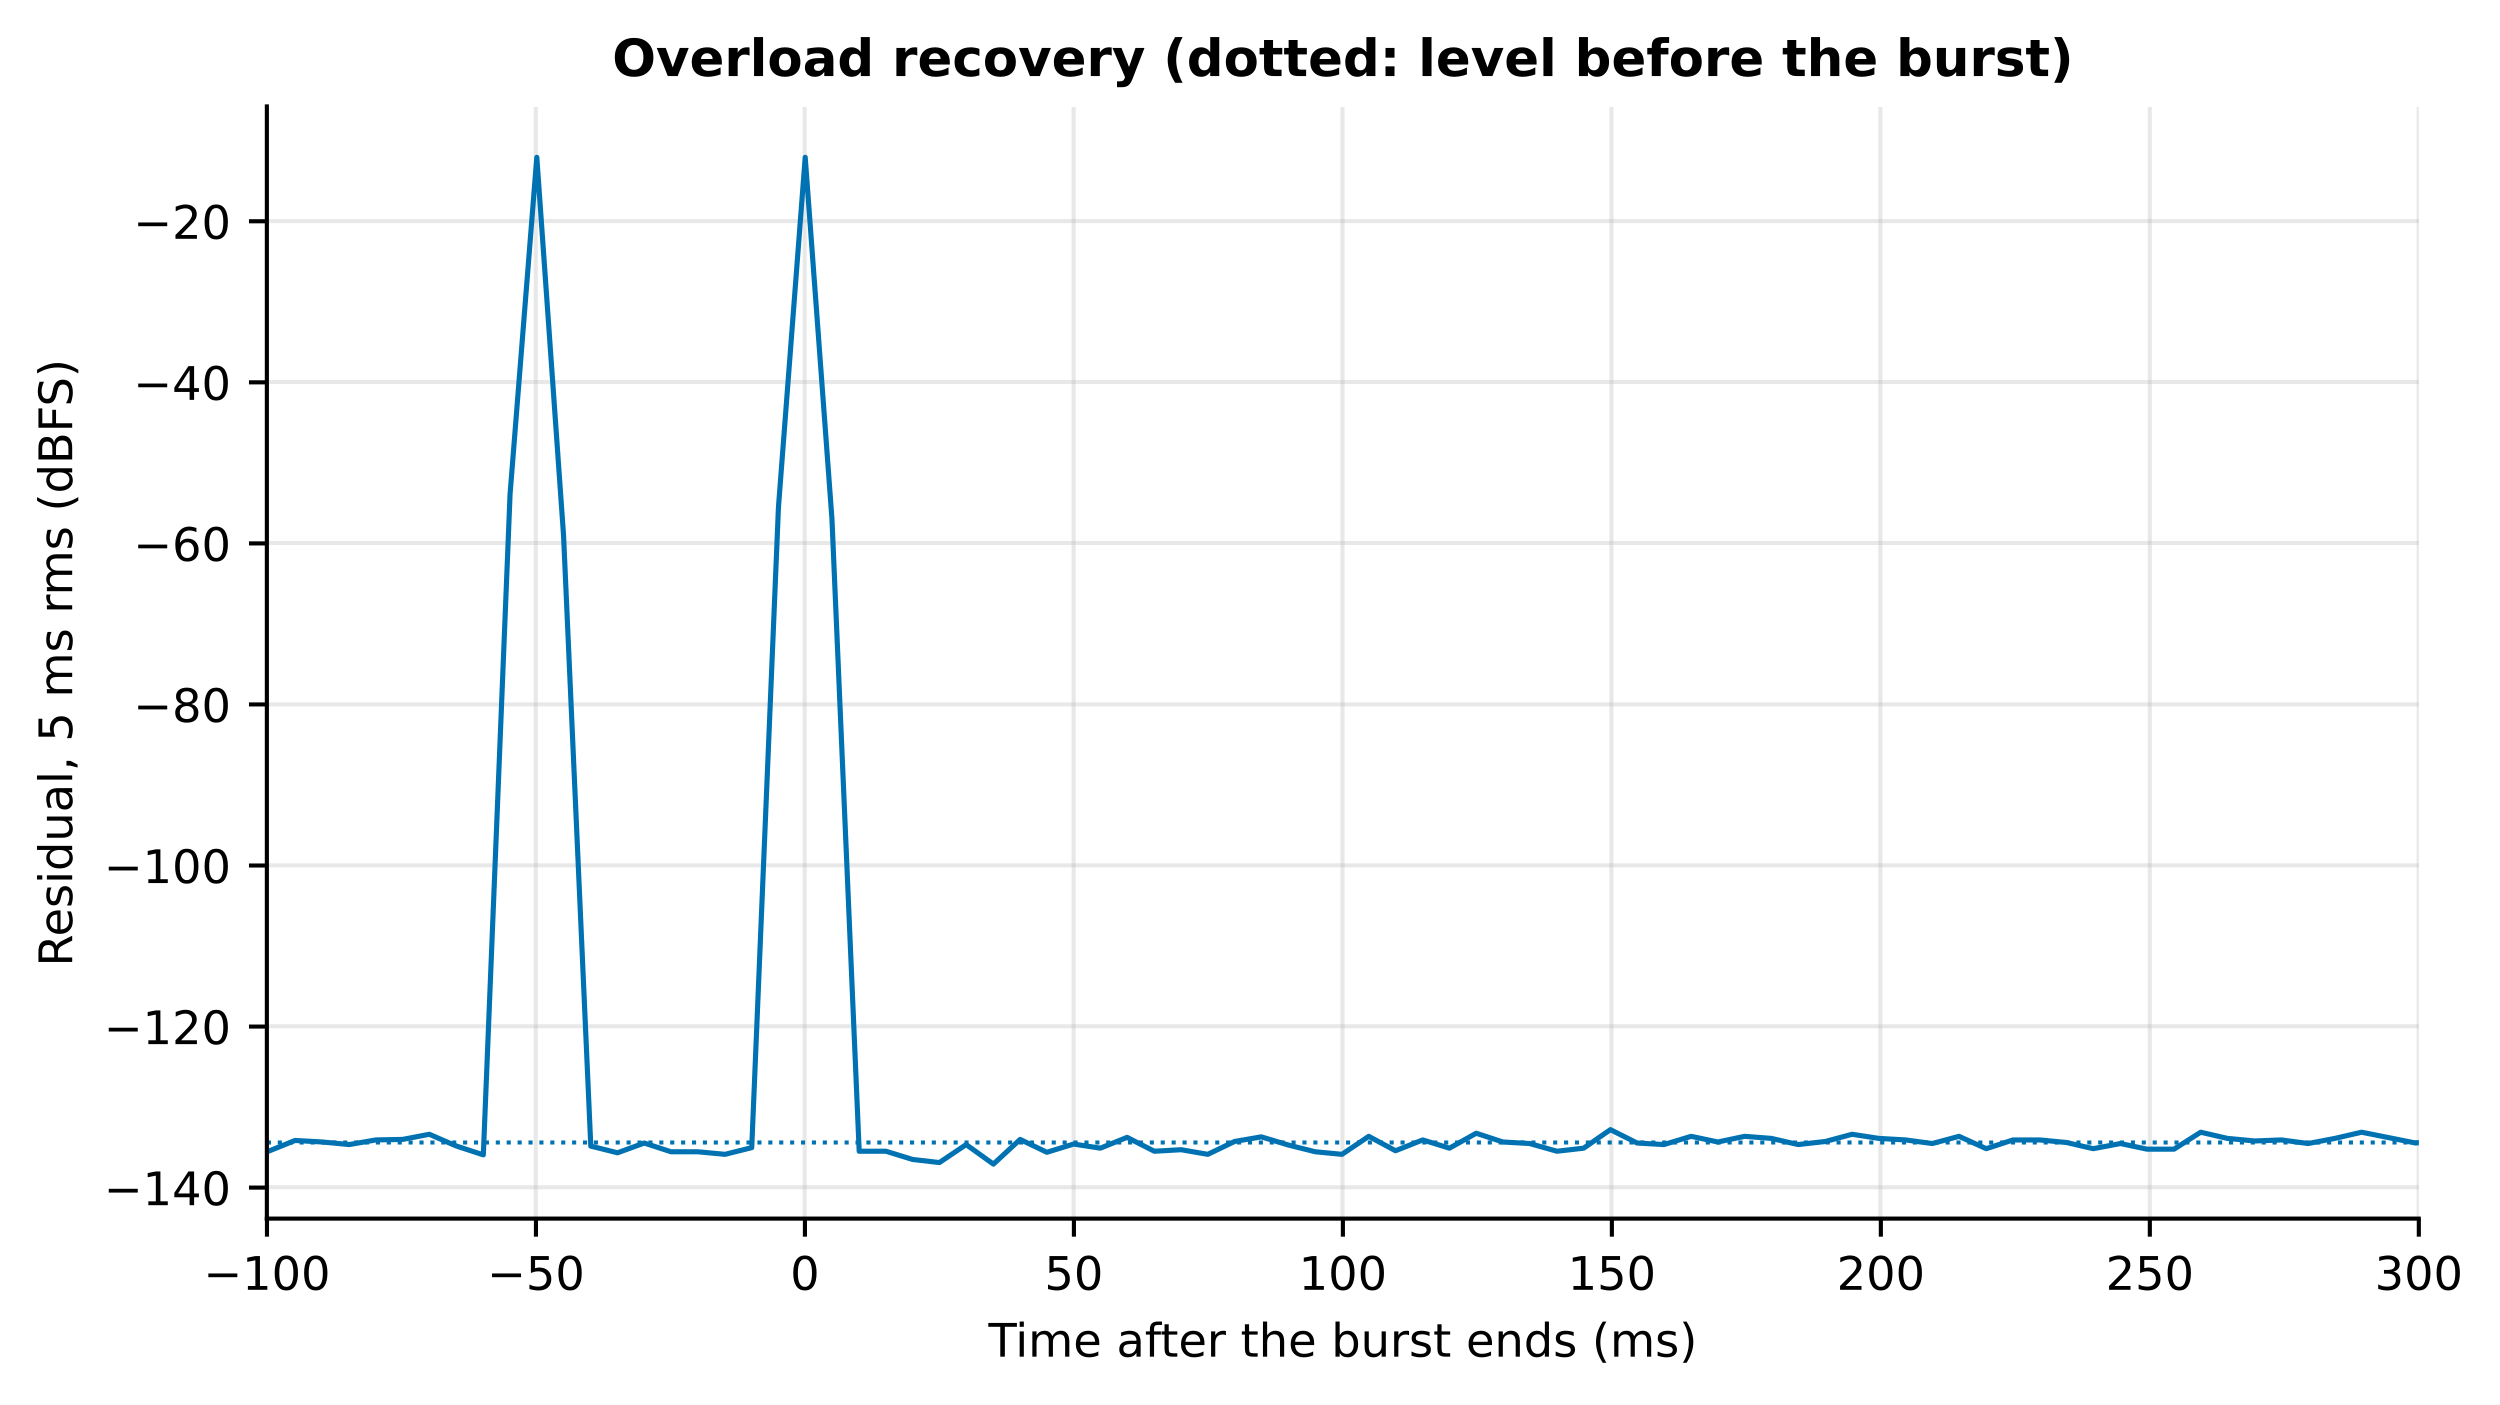
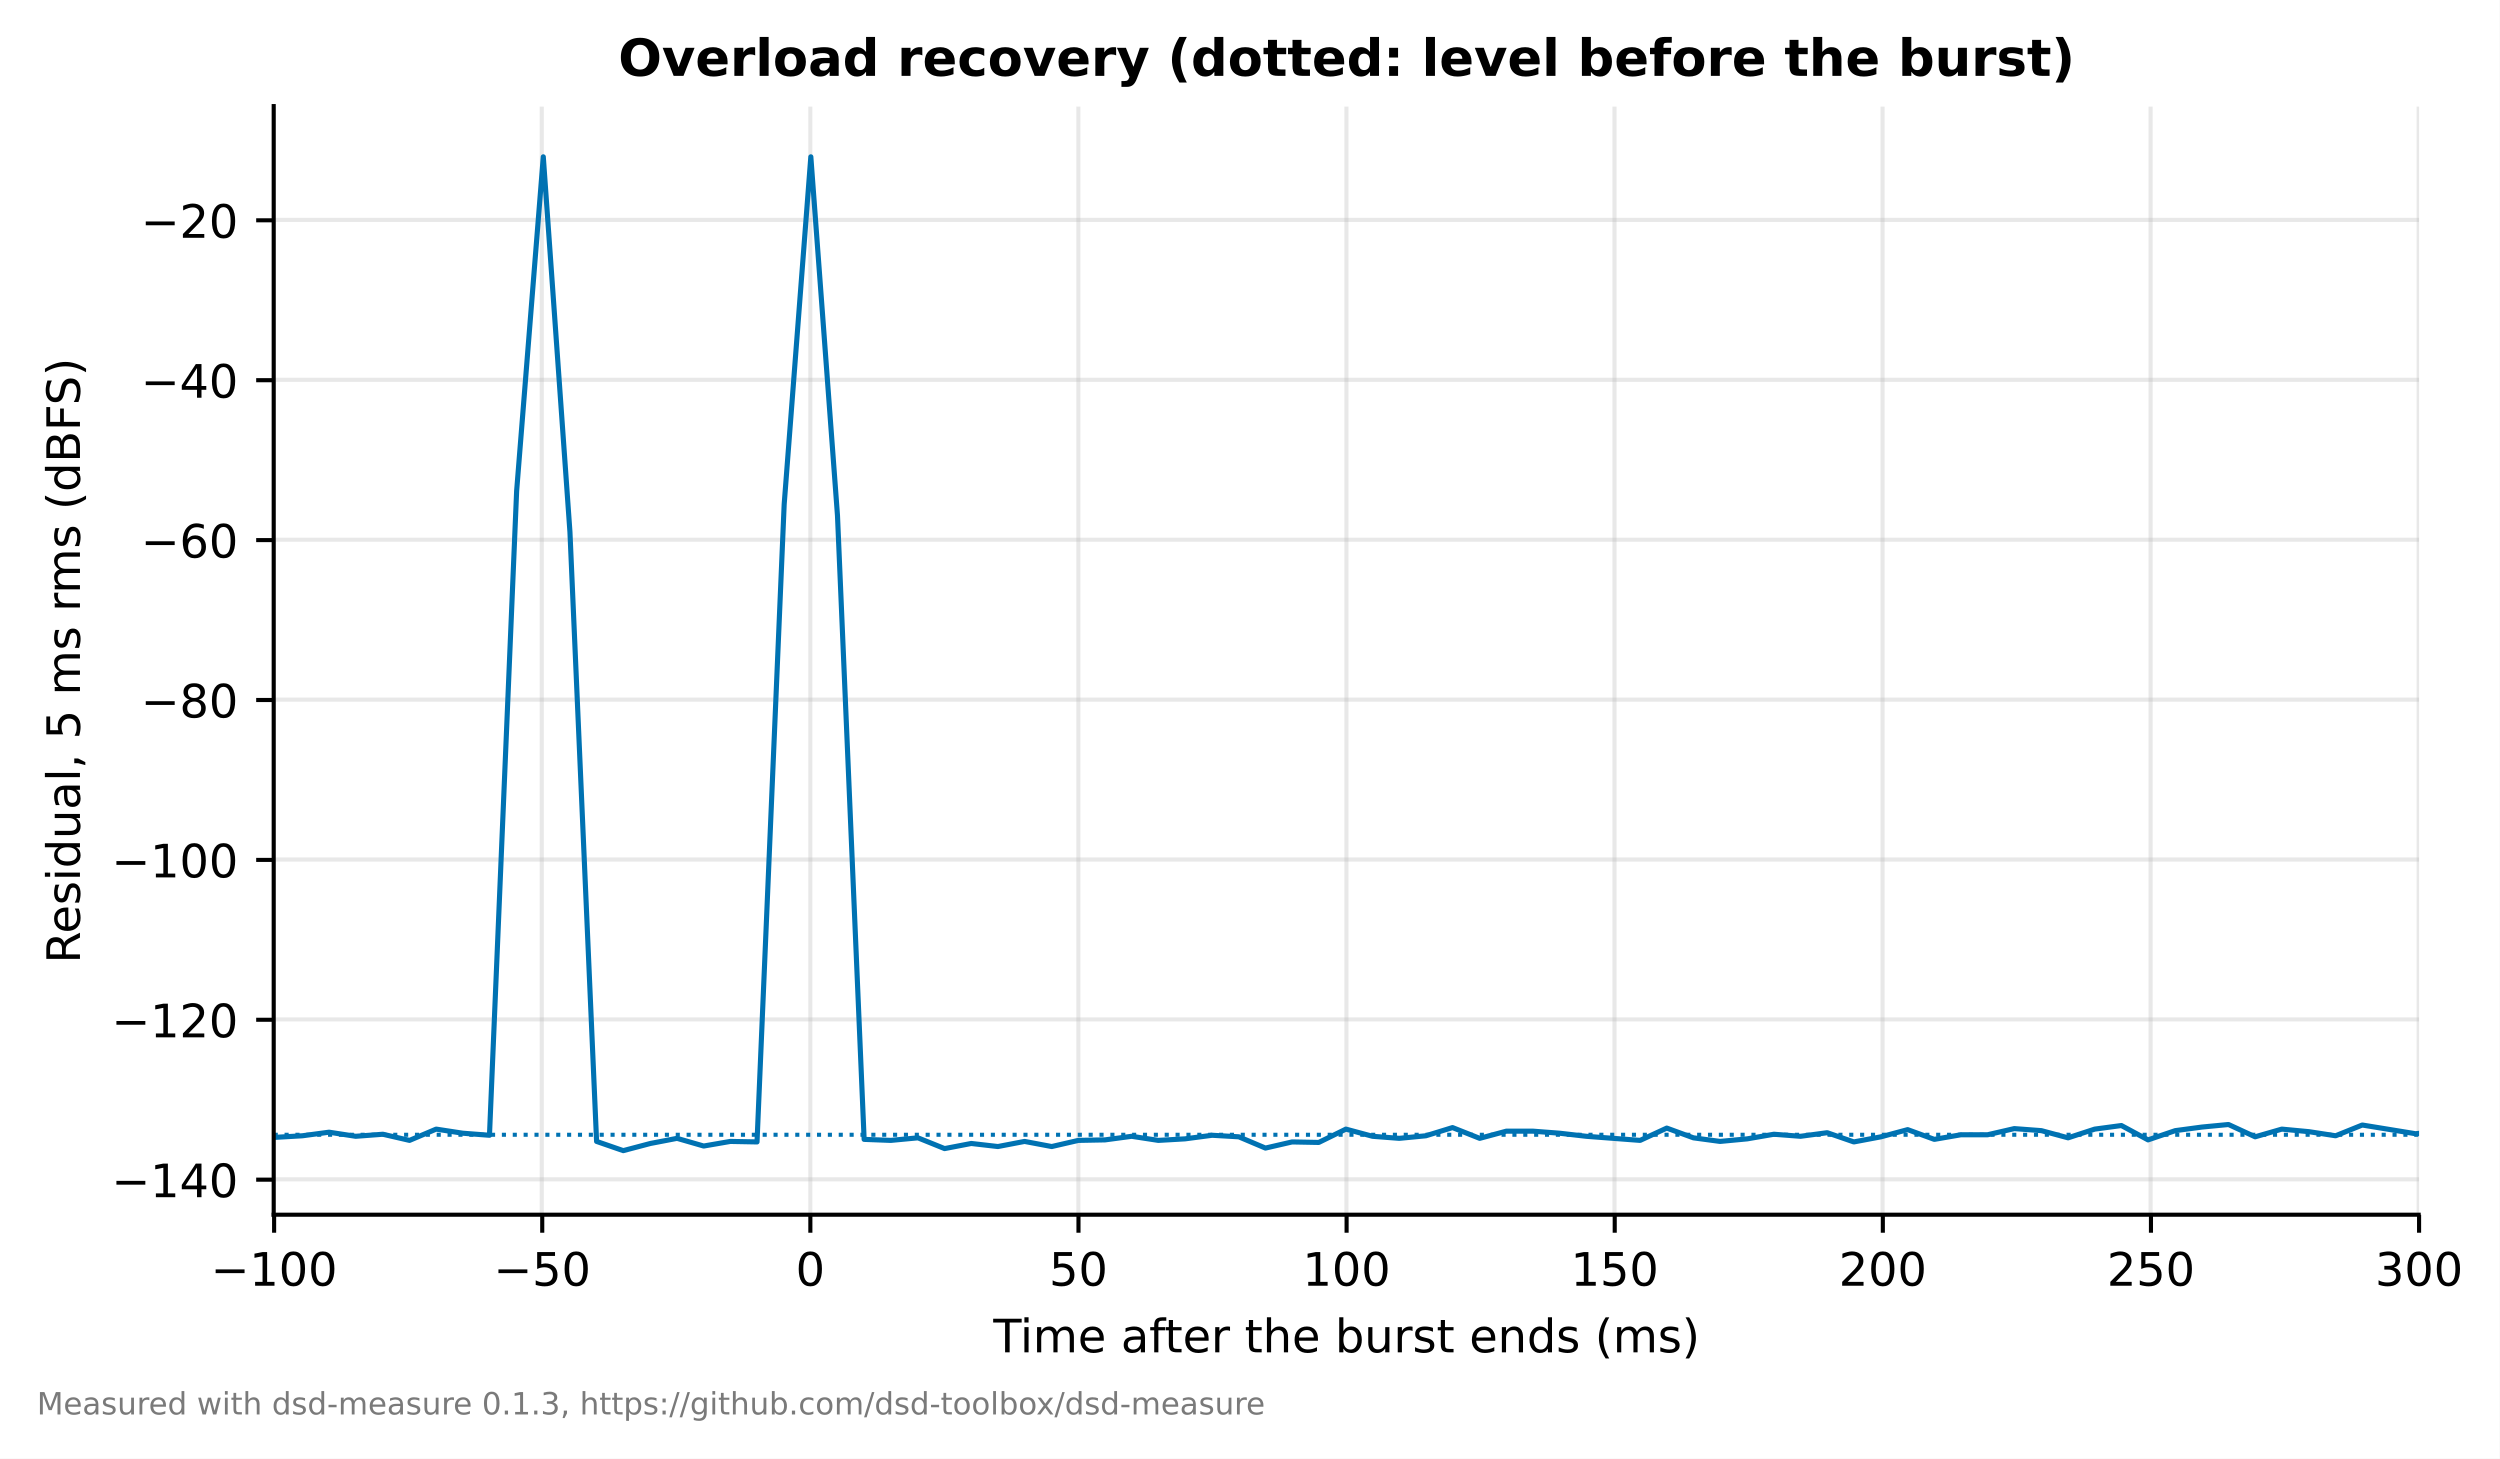
- <svg xmlns="http://www.w3.org/2000/svg" xmlns:xlink="http://www.w3.org/1999/xlink" width="486.211pt" height="273.215pt" viewBox="0 0 486.211 273.215" version="1.1">
+ <svg xmlns="http://www.w3.org/2000/svg" xmlns:xlink="http://www.w3.org/1999/xlink" width="487.771pt" height="284.617pt" viewBox="0 0 487.771 284.617" version="1.1">
  <defs>
    <style type="text/css">*{stroke-linejoin: round; stroke-linecap: butt}</style>
  </defs>
  <g id="figure_1">
    <g id="patch_1">
-       <path d="M 0 273.2  L 486.2 273.2  L 486.2 0  L 0 0  z " style="fill: #ffffff" />
+       <path d="M 0 284.6  L 487.7 284.6  L 487.7 0  L 0 0  z " style="fill: #ffffff" />
    </g>
    <g id="axes_1">
      <g id="patch_2">
-         <path d="M 51.9 237.0  L 470.4 237.0  L 470.4 20.7  L 51.9 20.7  z " style="fill: #ffffff" />
+         <path d="M 53.4 237.0  L 471.9 237.0  L 471.9 20.7  L 53.4 20.7  z " style="fill: #ffffff" />
      </g>
      <g id="matplotlib.axis_1">
        <g id="xtick_1">
          <g id="line2d_1">
-             <path d="M 51.9 237.0  L 51.9 20.7  " clip-path="url(#pec038ea5ae)" style="fill: none; stroke: #b0b0b0; stroke-opacity: 0.3; stroke-width: 0.8; stroke-linecap: square" />
+             <path d="M 53.4 237.0  L 53.4 20.7  " clip-path="url(#p51fc0bb295)" style="fill: none; stroke: #b0b0b0; stroke-opacity: 0.3; stroke-width: 0.8; stroke-linecap: square" />
          </g>
          <g id="line2d_2">
            <defs>
              <path id="m8cd0ebf494" d="M 0 0  L 0 3.5  " style="stroke: #000000; stroke-width: 0.8" />
            </defs>
            <g>
-               <use xlink:href="#m8cd0ebf494" x="51.921" y="237.014" style="stroke: #000000; stroke-width: 0.8" />
+               <use xlink:href="#m8cd0ebf494" x="53.482" y="237.014" style="stroke: #000000; stroke-width: 0.8" />
            </g>
          </g>
          <g id="text_1">
-             <text style="font-size: 9px; font-family: 'DejaVu Sans', 'Bitstream Vera Sans', 'Computer Modern Sans Serif', 'Lucida Grande', 'Verdana', 'Geneva', 'Lucid', 'Arial', 'Helvetica', 'Avant Garde', sans-serif; text-anchor: middle" x="51.921" y="250.852" transform="rotate(-0 51.92117 250.8523)">−100</text>
+             <text style="font-size: 9px; font-family: 'DejaVu Sans', 'Bitstream Vera Sans', 'Computer Modern Sans Serif', 'Lucida Grande', 'Verdana', 'Geneva', 'Lucid', 'Arial', 'Helvetica', 'Avant Garde', sans-serif; text-anchor: middle" x="53.482" y="250.852" transform="rotate(-0 53.48211 250.8523)">−100</text>
          </g>
        </g>
        <g id="xtick_2">
          <g id="line2d_3">
-             <path d="M 104.2 237.0  L 104.2 20.7  " clip-path="url(#pec038ea5ae)" style="fill: none; stroke: #b0b0b0; stroke-opacity: 0.3; stroke-width: 0.8; stroke-linecap: square" />
+             <path d="M 105.7 237.0  L 105.7 20.7  " clip-path="url(#p51fc0bb295)" style="fill: none; stroke: #b0b0b0; stroke-opacity: 0.3; stroke-width: 0.8; stroke-linecap: square" />
          </g>
          <g id="line2d_4">
            <g>
-               <use xlink:href="#m8cd0ebf494" x="104.234" y="237.014" style="stroke: #000000; stroke-width: 0.8" />
+               <use xlink:href="#m8cd0ebf494" x="105.795" y="237.014" style="stroke: #000000; stroke-width: 0.8" />
            </g>
          </g>
          <g id="text_2">
-             <text style="font-size: 9px; font-family: 'DejaVu Sans', 'Bitstream Vera Sans', 'Computer Modern Sans Serif', 'Lucida Grande', 'Verdana', 'Geneva', 'Lucid', 'Arial', 'Helvetica', 'Avant Garde', sans-serif; text-anchor: middle" x="104.234" y="250.852" transform="rotate(-0 104.2337 250.8523)">−50</text>
+             <text style="font-size: 9px; font-family: 'DejaVu Sans', 'Bitstream Vera Sans', 'Computer Modern Sans Serif', 'Lucida Grande', 'Verdana', 'Geneva', 'Lucid', 'Arial', 'Helvetica', 'Avant Garde', sans-serif; text-anchor: middle" x="105.795" y="250.852" transform="rotate(-0 105.7946 250.8523)">−50</text>
          </g>
        </g>
        <g id="xtick_3">
          <g id="line2d_5">
-             <path d="M 156.5 237.0  L 156.5 20.7  " clip-path="url(#pec038ea5ae)" style="fill: none; stroke: #b0b0b0; stroke-opacity: 0.3; stroke-width: 0.8; stroke-linecap: square" />
+             <path d="M 158.1 237.0  L 158.1 20.7  " clip-path="url(#p51fc0bb295)" style="fill: none; stroke: #b0b0b0; stroke-opacity: 0.3; stroke-width: 0.8; stroke-linecap: square" />
          </g>
          <g id="line2d_6">
            <g>
-               <use xlink:href="#m8cd0ebf494" x="156.546" y="237.014" style="stroke: #000000; stroke-width: 0.8" />
+               <use xlink:href="#m8cd0ebf494" x="158.107" y="237.014" style="stroke: #000000; stroke-width: 0.8" />
            </g>
          </g>
          <g id="text_3">
-             <text style="font-size: 9px; font-family: 'DejaVu Sans', 'Bitstream Vera Sans', 'Computer Modern Sans Serif', 'Lucida Grande', 'Verdana', 'Geneva', 'Lucid', 'Arial', 'Helvetica', 'Avant Garde', sans-serif; text-anchor: middle" x="156.546" y="250.852" transform="rotate(-0 156.5462 250.8523)">0</text>
+             <text style="font-size: 9px; font-family: 'DejaVu Sans', 'Bitstream Vera Sans', 'Computer Modern Sans Serif', 'Lucida Grande', 'Verdana', 'Geneva', 'Lucid', 'Arial', 'Helvetica', 'Avant Garde', sans-serif; text-anchor: middle" x="158.107" y="250.852" transform="rotate(-0 158.1071 250.8523)">0</text>
          </g>
        </g>
        <g id="xtick_4">
          <g id="line2d_7">
-             <path d="M 208.8 237.0  L 208.8 20.7  " clip-path="url(#pec038ea5ae)" style="fill: none; stroke: #b0b0b0; stroke-opacity: 0.3; stroke-width: 0.8; stroke-linecap: square" />
+             <path d="M 210.4 237.0  L 210.4 20.7  " clip-path="url(#p51fc0bb295)" style="fill: none; stroke: #b0b0b0; stroke-opacity: 0.3; stroke-width: 0.8; stroke-linecap: square" />
          </g>
          <g id="line2d_8">
            <g>
-               <use xlink:href="#m8cd0ebf494" x="208.859" y="237.014" style="stroke: #000000; stroke-width: 0.8" />
+               <use xlink:href="#m8cd0ebf494" x="210.42" y="237.014" style="stroke: #000000; stroke-width: 0.8" />
            </g>
          </g>
          <g id="text_4">
-             <text style="font-size: 9px; font-family: 'DejaVu Sans', 'Bitstream Vera Sans', 'Computer Modern Sans Serif', 'Lucida Grande', 'Verdana', 'Geneva', 'Lucid', 'Arial', 'Helvetica', 'Avant Garde', sans-serif; text-anchor: middle" x="208.859" y="250.852" transform="rotate(-0 208.8587 250.8523)">50</text>
+             <text style="font-size: 9px; font-family: 'DejaVu Sans', 'Bitstream Vera Sans', 'Computer Modern Sans Serif', 'Lucida Grande', 'Verdana', 'Geneva', 'Lucid', 'Arial', 'Helvetica', 'Avant Garde', sans-serif; text-anchor: middle" x="210.42" y="250.852" transform="rotate(-0 210.4196 250.8523)">50</text>
          </g>
        </g>
        <g id="xtick_5">
          <g id="line2d_9">
-             <path d="M 261.1 237.0  L 261.1 20.7  " clip-path="url(#pec038ea5ae)" style="fill: none; stroke: #b0b0b0; stroke-opacity: 0.3; stroke-width: 0.8; stroke-linecap: square" />
+             <path d="M 262.7 237.0  L 262.7 20.7  " clip-path="url(#p51fc0bb295)" style="fill: none; stroke: #b0b0b0; stroke-opacity: 0.3; stroke-width: 0.8; stroke-linecap: square" />
          </g>
          <g id="line2d_10">
            <g>
-               <use xlink:href="#m8cd0ebf494" x="261.171" y="237.014" style="stroke: #000000; stroke-width: 0.8" />
+               <use xlink:href="#m8cd0ebf494" x="262.732" y="237.014" style="stroke: #000000; stroke-width: 0.8" />
            </g>
          </g>
          <g id="text_5">
-             <text style="font-size: 9px; font-family: 'DejaVu Sans', 'Bitstream Vera Sans', 'Computer Modern Sans Serif', 'Lucida Grande', 'Verdana', 'Geneva', 'Lucid', 'Arial', 'Helvetica', 'Avant Garde', sans-serif; text-anchor: middle" x="261.171" y="250.852" transform="rotate(-0 261.1712 250.8523)">100</text>
+             <text style="font-size: 9px; font-family: 'DejaVu Sans', 'Bitstream Vera Sans', 'Computer Modern Sans Serif', 'Lucida Grande', 'Verdana', 'Geneva', 'Lucid', 'Arial', 'Helvetica', 'Avant Garde', sans-serif; text-anchor: middle" x="262.732" y="250.852" transform="rotate(-0 262.7321 250.8523)">100</text>
          </g>
        </g>
        <g id="xtick_6">
          <g id="line2d_11">
-             <path d="M 313.4 237.0  L 313.4 20.7  " clip-path="url(#pec038ea5ae)" style="fill: none; stroke: #b0b0b0; stroke-opacity: 0.3; stroke-width: 0.8; stroke-linecap: square" />
+             <path d="M 315.0 237.0  L 315.0 20.7  " clip-path="url(#p51fc0bb295)" style="fill: none; stroke: #b0b0b0; stroke-opacity: 0.3; stroke-width: 0.8; stroke-linecap: square" />
          </g>
          <g id="line2d_12">
            <g>
-               <use xlink:href="#m8cd0ebf494" x="313.484" y="237.014" style="stroke: #000000; stroke-width: 0.8" />
+               <use xlink:href="#m8cd0ebf494" x="315.045" y="237.014" style="stroke: #000000; stroke-width: 0.8" />
            </g>
          </g>
          <g id="text_6">
-             <text style="font-size: 9px; font-family: 'DejaVu Sans', 'Bitstream Vera Sans', 'Computer Modern Sans Serif', 'Lucida Grande', 'Verdana', 'Geneva', 'Lucid', 'Arial', 'Helvetica', 'Avant Garde', sans-serif; text-anchor: middle" x="313.484" y="250.852" transform="rotate(-0 313.4837 250.8523)">150</text>
+             <text style="font-size: 9px; font-family: 'DejaVu Sans', 'Bitstream Vera Sans', 'Computer Modern Sans Serif', 'Lucida Grande', 'Verdana', 'Geneva', 'Lucid', 'Arial', 'Helvetica', 'Avant Garde', sans-serif; text-anchor: middle" x="315.045" y="250.852" transform="rotate(-0 315.0446 250.8523)">150</text>
          </g>
        </g>
        <g id="xtick_7">
          <g id="line2d_13">
-             <path d="M 365.7 237.0  L 365.7 20.7  " clip-path="url(#pec038ea5ae)" style="fill: none; stroke: #b0b0b0; stroke-opacity: 0.3; stroke-width: 0.8; stroke-linecap: square" />
+             <path d="M 367.3 237.0  L 367.3 20.7  " clip-path="url(#p51fc0bb295)" style="fill: none; stroke: #b0b0b0; stroke-opacity: 0.3; stroke-width: 0.8; stroke-linecap: square" />
          </g>
          <g id="line2d_14">
            <g>
-               <use xlink:href="#m8cd0ebf494" x="365.796" y="237.014" style="stroke: #000000; stroke-width: 0.8" />
+               <use xlink:href="#m8cd0ebf494" x="367.357" y="237.014" style="stroke: #000000; stroke-width: 0.8" />
            </g>
          </g>
          <g id="text_7">
-             <text style="font-size: 9px; font-family: 'DejaVu Sans', 'Bitstream Vera Sans', 'Computer Modern Sans Serif', 'Lucida Grande', 'Verdana', 'Geneva', 'Lucid', 'Arial', 'Helvetica', 'Avant Garde', sans-serif; text-anchor: middle" x="365.796" y="250.852" transform="rotate(-0 365.7962 250.8523)">200</text>
+             <text style="font-size: 9px; font-family: 'DejaVu Sans', 'Bitstream Vera Sans', 'Computer Modern Sans Serif', 'Lucida Grande', 'Verdana', 'Geneva', 'Lucid', 'Arial', 'Helvetica', 'Avant Garde', sans-serif; text-anchor: middle" x="367.357" y="250.852" transform="rotate(-0 367.3571 250.8523)">200</text>
          </g>
        </g>
        <g id="xtick_8">
          <g id="line2d_15">
-             <path d="M 418.1 237.0  L 418.1 20.7  " clip-path="url(#pec038ea5ae)" style="fill: none; stroke: #b0b0b0; stroke-opacity: 0.3; stroke-width: 0.8; stroke-linecap: square" />
+             <path d="M 419.6 237.0  L 419.6 20.7  " clip-path="url(#p51fc0bb295)" style="fill: none; stroke: #b0b0b0; stroke-opacity: 0.3; stroke-width: 0.8; stroke-linecap: square" />
          </g>
          <g id="line2d_16">
            <g>
-               <use xlink:href="#m8cd0ebf494" x="418.109" y="237.014" style="stroke: #000000; stroke-width: 0.8" />
+               <use xlink:href="#m8cd0ebf494" x="419.67" y="237.014" style="stroke: #000000; stroke-width: 0.8" />
            </g>
          </g>
          <g id="text_8">
-             <text style="font-size: 9px; font-family: 'DejaVu Sans', 'Bitstream Vera Sans', 'Computer Modern Sans Serif', 'Lucida Grande', 'Verdana', 'Geneva', 'Lucid', 'Arial', 'Helvetica', 'Avant Garde', sans-serif; text-anchor: middle" x="418.109" y="250.852" transform="rotate(-0 418.1087 250.8523)">250</text>
+             <text style="font-size: 9px; font-family: 'DejaVu Sans', 'Bitstream Vera Sans', 'Computer Modern Sans Serif', 'Lucida Grande', 'Verdana', 'Geneva', 'Lucid', 'Arial', 'Helvetica', 'Avant Garde', sans-serif; text-anchor: middle" x="419.67" y="250.852" transform="rotate(-0 419.6696 250.8523)">250</text>
          </g>
        </g>
        <g id="xtick_9">
          <g id="line2d_17">
-             <path d="M 470.4 237.0  L 470.4 20.7  " clip-path="url(#pec038ea5ae)" style="fill: none; stroke: #b0b0b0; stroke-opacity: 0.3; stroke-width: 0.8; stroke-linecap: square" />
+             <path d="M 471.9 237.0  L 471.9 20.7  " clip-path="url(#p51fc0bb295)" style="fill: none; stroke: #b0b0b0; stroke-opacity: 0.3; stroke-width: 0.8; stroke-linecap: square" />
          </g>
          <g id="line2d_18">
            <g>
-               <use xlink:href="#m8cd0ebf494" x="470.421" y="237.014" style="stroke: #000000; stroke-width: 0.8" />
+               <use xlink:href="#m8cd0ebf494" x="471.982" y="237.014" style="stroke: #000000; stroke-width: 0.8" />
            </g>
          </g>
          <g id="text_9">
-             <text style="font-size: 9px; font-family: 'DejaVu Sans', 'Bitstream Vera Sans', 'Computer Modern Sans Serif', 'Lucida Grande', 'Verdana', 'Geneva', 'Lucid', 'Arial', 'Helvetica', 'Avant Garde', sans-serif; text-anchor: middle" x="470.421" y="250.852" transform="rotate(-0 470.4212 250.8523)">300</text>
+             <text style="font-size: 9px; font-family: 'DejaVu Sans', 'Bitstream Vera Sans', 'Computer Modern Sans Serif', 'Lucida Grande', 'Verdana', 'Geneva', 'Lucid', 'Arial', 'Helvetica', 'Avant Garde', sans-serif; text-anchor: middle" x="471.982" y="250.852" transform="rotate(-0 471.9821 250.8523)">300</text>
          </g>
        </g>
        <g id="text_10">
-           <text style="font-size: 9px; font-family: 'DejaVu Sans', 'Bitstream Vera Sans', 'Computer Modern Sans Serif', 'Lucida Grande', 'Verdana', 'Geneva', 'Lucid', 'Arial', 'Helvetica', 'Avant Garde', sans-serif; text-anchor: middle" x="261.171" y="263.853" transform="rotate(-0 261.1712 263.853)">Time after the burst ends (ms)</text>
+           <text style="font-size: 9px; font-family: 'DejaVu Sans', 'Bitstream Vera Sans', 'Computer Modern Sans Serif', 'Lucida Grande', 'Verdana', 'Geneva', 'Lucid', 'Arial', 'Helvetica', 'Avant Garde', sans-serif; text-anchor: middle" x="262.732" y="263.853" transform="rotate(-0 262.7321 263.853)">Time after the burst ends (ms)</text>
        </g>
      </g>
      <g id="matplotlib.axis_2">
        <g id="ytick_1">
          <g id="line2d_19">
-             <path d="M 51.9 230.9  L 470.4 230.9  " clip-path="url(#pec038ea5ae)" style="fill: none; stroke: #b0b0b0; stroke-opacity: 0.3; stroke-width: 0.8; stroke-linecap: square" />
+             <path d="M 53.4 230.1  L 471.9 230.1  " clip-path="url(#p51fc0bb295)" style="fill: none; stroke: #b0b0b0; stroke-opacity: 0.3; stroke-width: 0.8; stroke-linecap: square" />
          </g>
          <g id="line2d_20">
            <defs>
              <path id="mc18d02b6f9" d="M 0 0  L -3.5 0  " style="stroke: #000000; stroke-width: 0.8" />
            </defs>
            <g>
-               <use xlink:href="#mc18d02b6f9" x="51.921" y="230.973" style="stroke: #000000; stroke-width: 0.8" />
+               <use xlink:href="#mc18d02b6f9" x="53.482" y="230.165" style="stroke: #000000; stroke-width: 0.8" />
            </g>
          </g>
          <g id="text_11">
-             <text style="font-size: 9px; font-family: 'DejaVu Sans', 'Bitstream Vera Sans', 'Computer Modern Sans Serif', 'Lucida Grande', 'Verdana', 'Geneva', 'Lucid', 'Arial', 'Helvetica', 'Avant Garde', sans-serif; text-anchor: end" x="44.921" y="234.392" transform="rotate(-0 44.92117 234.3922)">−140</text>
+             <text style="font-size: 9px; font-family: 'DejaVu Sans', 'Bitstream Vera Sans', 'Computer Modern Sans Serif', 'Lucida Grande', 'Verdana', 'Geneva', 'Lucid', 'Arial', 'Helvetica', 'Avant Garde', sans-serif; text-anchor: end" x="46.482" y="233.584" transform="rotate(-0 46.48211 233.5842)">−140</text>
          </g>
        </g>
        <g id="ytick_2">
          <g id="line2d_21">
-             <path d="M 51.9 199.6  L 470.4 199.6  " clip-path="url(#pec038ea5ae)" style="fill: none; stroke: #b0b0b0; stroke-opacity: 0.3; stroke-width: 0.8; stroke-linecap: square" />
+             <path d="M 53.4 198.9  L 471.9 198.9  " clip-path="url(#p51fc0bb295)" style="fill: none; stroke: #b0b0b0; stroke-opacity: 0.3; stroke-width: 0.8; stroke-linecap: square" />
          </g>
          <g id="line2d_22">
            <g>
-               <use xlink:href="#mc18d02b6f9" x="51.921" y="199.65" style="stroke: #000000; stroke-width: 0.8" />
+               <use xlink:href="#mc18d02b6f9" x="53.482" y="198.968" style="stroke: #000000; stroke-width: 0.8" />
            </g>
          </g>
          <g id="text_12">
-             <text style="font-size: 9px; font-family: 'DejaVu Sans', 'Bitstream Vera Sans', 'Computer Modern Sans Serif', 'Lucida Grande', 'Verdana', 'Geneva', 'Lucid', 'Arial', 'Helvetica', 'Avant Garde', sans-serif; text-anchor: end" x="44.921" y="203.069" transform="rotate(-0 44.92117 203.0685)">−120</text>
+             <text style="font-size: 9px; font-family: 'DejaVu Sans', 'Bitstream Vera Sans', 'Computer Modern Sans Serif', 'Lucida Grande', 'Verdana', 'Geneva', 'Lucid', 'Arial', 'Helvetica', 'Avant Garde', sans-serif; text-anchor: end" x="46.482" y="202.387" transform="rotate(-0 46.48211 202.3868)">−120</text>
          </g>
        </g>
        <g id="ytick_3">
          <g id="line2d_23">
-             <path d="M 51.9 168.3  L 470.4 168.3  " clip-path="url(#pec038ea5ae)" style="fill: none; stroke: #b0b0b0; stroke-opacity: 0.3; stroke-width: 0.8; stroke-linecap: square" />
+             <path d="M 53.4 167.7  L 471.9 167.7  " clip-path="url(#p51fc0bb295)" style="fill: none; stroke: #b0b0b0; stroke-opacity: 0.3; stroke-width: 0.8; stroke-linecap: square" />
          </g>
          <g id="line2d_24">
            <g>
-               <use xlink:href="#mc18d02b6f9" x="51.921" y="168.326" style="stroke: #000000; stroke-width: 0.8" />
+               <use xlink:href="#mc18d02b6f9" x="53.482" y="167.771" style="stroke: #000000; stroke-width: 0.8" />
            </g>
          </g>
          <g id="text_13">
-             <text style="font-size: 9px; font-family: 'DejaVu Sans', 'Bitstream Vera Sans', 'Computer Modern Sans Serif', 'Lucida Grande', 'Verdana', 'Geneva', 'Lucid', 'Arial', 'Helvetica', 'Avant Garde', sans-serif; text-anchor: end" x="44.921" y="171.745" transform="rotate(-0 44.92117 171.7448)">−100</text>
+             <text style="font-size: 9px; font-family: 'DejaVu Sans', 'Bitstream Vera Sans', 'Computer Modern Sans Serif', 'Lucida Grande', 'Verdana', 'Geneva', 'Lucid', 'Arial', 'Helvetica', 'Avant Garde', sans-serif; text-anchor: end" x="46.482" y="171.189" transform="rotate(-0 46.48211 171.1895)">−100</text>
          </g>
        </g>
        <g id="ytick_4">
          <g id="line2d_25">
-             <path d="M 51.9 137.0  L 470.4 137.0  " clip-path="url(#pec038ea5ae)" style="fill: none; stroke: #b0b0b0; stroke-opacity: 0.3; stroke-width: 0.8; stroke-linecap: square" />
+             <path d="M 53.4 136.5  L 471.9 136.5  " clip-path="url(#p51fc0bb295)" style="fill: none; stroke: #b0b0b0; stroke-opacity: 0.3; stroke-width: 0.8; stroke-linecap: square" />
          </g>
          <g id="line2d_26">
            <g>
-               <use xlink:href="#mc18d02b6f9" x="51.921" y="137.002" style="stroke: #000000; stroke-width: 0.8" />
+               <use xlink:href="#mc18d02b6f9" x="53.482" y="136.573" style="stroke: #000000; stroke-width: 0.8" />
            </g>
          </g>
          <g id="text_14">
-             <text style="font-size: 9px; font-family: 'DejaVu Sans', 'Bitstream Vera Sans', 'Computer Modern Sans Serif', 'Lucida Grande', 'Verdana', 'Geneva', 'Lucid', 'Arial', 'Helvetica', 'Avant Garde', sans-serif; text-anchor: end" x="44.921" y="140.421" transform="rotate(-0 44.92117 140.4211)">−80</text>
+             <text style="font-size: 9px; font-family: 'DejaVu Sans', 'Bitstream Vera Sans', 'Computer Modern Sans Serif', 'Lucida Grande', 'Verdana', 'Geneva', 'Lucid', 'Arial', 'Helvetica', 'Avant Garde', sans-serif; text-anchor: end" x="46.482" y="139.992" transform="rotate(-0 46.48211 139.9921)">−80</text>
          </g>
        </g>
        <g id="ytick_5">
          <g id="line2d_27">
-             <path d="M 51.9 105.6  L 470.4 105.6  " clip-path="url(#pec038ea5ae)" style="fill: none; stroke: #b0b0b0; stroke-opacity: 0.3; stroke-width: 0.8; stroke-linecap: square" />
+             <path d="M 53.4 105.3  L 471.9 105.3  " clip-path="url(#p51fc0bb295)" style="fill: none; stroke: #b0b0b0; stroke-opacity: 0.3; stroke-width: 0.8; stroke-linecap: square" />
          </g>
          <g id="line2d_28">
            <g>
-               <use xlink:href="#mc18d02b6f9" x="51.921" y="105.678" style="stroke: #000000; stroke-width: 0.8" />
+               <use xlink:href="#mc18d02b6f9" x="53.482" y="105.376" style="stroke: #000000; stroke-width: 0.8" />
            </g>
          </g>
          <g id="text_15">
-             <text style="font-size: 9px; font-family: 'DejaVu Sans', 'Bitstream Vera Sans', 'Computer Modern Sans Serif', 'Lucida Grande', 'Verdana', 'Geneva', 'Lucid', 'Arial', 'Helvetica', 'Avant Garde', sans-serif; text-anchor: end" x="44.921" y="109.097" transform="rotate(-0 44.92117 109.0974)">−60</text>
+             <text style="font-size: 9px; font-family: 'DejaVu Sans', 'Bitstream Vera Sans', 'Computer Modern Sans Serif', 'Lucida Grande', 'Verdana', 'Geneva', 'Lucid', 'Arial', 'Helvetica', 'Avant Garde', sans-serif; text-anchor: end" x="46.482" y="108.795" transform="rotate(-0 46.48211 108.7948)">−60</text>
          </g>
        </g>
        <g id="ytick_6">
          <g id="line2d_29">
-             <path d="M 51.9 74.3  L 470.4 74.3  " clip-path="url(#pec038ea5ae)" style="fill: none; stroke: #b0b0b0; stroke-opacity: 0.3; stroke-width: 0.8; stroke-linecap: square" />
+             <path d="M 53.4 74.1  L 471.9 74.1  " clip-path="url(#p51fc0bb295)" style="fill: none; stroke: #b0b0b0; stroke-opacity: 0.3; stroke-width: 0.8; stroke-linecap: square" />
          </g>
          <g id="line2d_30">
            <g>
-               <use xlink:href="#mc18d02b6f9" x="51.921" y="74.355" style="stroke: #000000; stroke-width: 0.8" />
+               <use xlink:href="#mc18d02b6f9" x="53.482" y="74.178" style="stroke: #000000; stroke-width: 0.8" />
            </g>
          </g>
          <g id="text_16">
-             <text style="font-size: 9px; font-family: 'DejaVu Sans', 'Bitstream Vera Sans', 'Computer Modern Sans Serif', 'Lucida Grande', 'Verdana', 'Geneva', 'Lucid', 'Arial', 'Helvetica', 'Avant Garde', sans-serif; text-anchor: end" x="44.921" y="77.774" transform="rotate(-0 44.92117 77.77375)">−40</text>
+             <text style="font-size: 9px; font-family: 'DejaVu Sans', 'Bitstream Vera Sans', 'Computer Modern Sans Serif', 'Lucida Grande', 'Verdana', 'Geneva', 'Lucid', 'Arial', 'Helvetica', 'Avant Garde', sans-serif; text-anchor: end" x="46.482" y="77.597" transform="rotate(-0 46.48211 77.59739)">−40</text>
          </g>
        </g>
        <g id="ytick_7">
          <g id="line2d_31">
-             <path d="M 51.9 43.0  L 470.4 43.0  " clip-path="url(#pec038ea5ae)" style="fill: none; stroke: #b0b0b0; stroke-opacity: 0.3; stroke-width: 0.8; stroke-linecap: square" />
+             <path d="M 53.4 42.9  L 471.9 42.9  " clip-path="url(#p51fc0bb295)" style="fill: none; stroke: #b0b0b0; stroke-opacity: 0.3; stroke-width: 0.8; stroke-linecap: square" />
          </g>
          <g id="line2d_32">
            <g>
-               <use xlink:href="#mc18d02b6f9" x="51.921" y="43.031" style="stroke: #000000; stroke-width: 0.8" />
+               <use xlink:href="#mc18d02b6f9" x="53.482" y="42.981" style="stroke: #000000; stroke-width: 0.8" />
            </g>
          </g>
          <g id="text_17">
-             <text style="font-size: 9px; font-family: 'DejaVu Sans', 'Bitstream Vera Sans', 'Computer Modern Sans Serif', 'Lucida Grande', 'Verdana', 'Geneva', 'Lucid', 'Arial', 'Helvetica', 'Avant Garde', sans-serif; text-anchor: end" x="44.921" y="46.45" transform="rotate(-0 44.92117 46.45006)">−20</text>
+             <text style="font-size: 9px; font-family: 'DejaVu Sans', 'Bitstream Vera Sans', 'Computer Modern Sans Serif', 'Lucida Grande', 'Verdana', 'Geneva', 'Lucid', 'Arial', 'Helvetica', 'Avant Garde', sans-serif; text-anchor: end" x="46.482" y="46.4" transform="rotate(-0 46.48211 46.40003)">−20</text>
          </g>
        </g>
        <g id="text_18">
-           <text style="font-size: 9px; font-family: 'DejaVu Sans', 'Bitstream Vera Sans', 'Computer Modern Sans Serif', 'Lucida Grande', 'Verdana', 'Geneva', 'Lucid', 'Arial', 'Helvetica', 'Avant Garde', sans-serif; text-anchor: middle" x="14.039" y="128.906" transform="rotate(-90 14.03859 128.9064)">Residual, 5 ms rms (dBFS)</text>
+           <text style="font-size: 9px; font-family: 'DejaVu Sans', 'Bitstream Vera Sans', 'Computer Modern Sans Serif', 'Lucida Grande', 'Verdana', 'Geneva', 'Lucid', 'Arial', 'Helvetica', 'Avant Garde', sans-serif; text-anchor: middle" x="15.6" y="128.906" transform="rotate(-90 15.59953 128.9064)">Residual, 5 ms rms (dBFS)</text>
        </g>
      </g>
      <g id="line2d_33">
-         <path d="M -1 223.3  L 0.0 223.5  L 5.3 220.6  L 10.5 220.5  L 15.7 222.9  L 20.9 221.5  L 26.1 221.6  L 31.3 223.3  L 36.6 220.6  L 41.8 223.0  L 47.0 222.6  L 52.2 223.9  L 57.4 221.8  L 62.7 222.1  L 67.9 222.6  L 73.1 221.7  L 78.3 221.6  L 83.5 220.6  L 88.8 222.9  L 94.0 224.6  L 99.2 96.1  L 104.4 30.6  L 109.6 104.1  L 114.9 222.9  L 120.1 224.2  L 125.3 222.3  L 130.5 224.0  L 135.7 224.0  L 141.0 224.5  L 146.2 223.2  L 151.4 98.6  L 156.6 30.6  L 161.8 100.9  L 167.1 223.9  L 172.3 223.9  L 177.5 225.5  L 182.7 226.1  L 187.9 222.6  L 193.2 226.4  L 198.4 221.6  L 203.6 224.1  L 208.8 222.5  L 214.0 223.3  L 219.2 221.2  L 224.5 223.9  L 229.7 223.6  L 234.9 224.5  L 240.1 222.0  L 245.3 221.1  L 250.6 222.7  L 255.8 224.0  L 261.0 224.5  L 266.2 221.0  L 271.4 223.8  L 276.7 221.7  L 281.9 223.3  L 287.1 220.4  L 292.3 222.1  L 297.5 222.4  L 302.8 223.9  L 308.0 223.3  L 313.2 219.7  L 318.4 222.3  L 323.6 222.6  L 328.9 221.0  L 334.1 222.1  L 339.3 221.0  L 344.5 221.4  L 349.7 222.6  L 355.0 222.0  L 360.2 220.6  L 365.4 221.4  L 370.6 221.7  L 375.8 222.4  L 381.0 221.0  L 386.3 223.4  L 391.5 221.7  L 396.7 221.7  L 401.9 222.2  L 407.1 223.4  L 412.4 222.4  L 417.6 223.5  L 422.8 223.5  L 428.0 220.2  L 433.2 221.4  L 438.5 221.9  L 443.7 221.7  L 448.9 222.4  L 454.1 221.4  L 459.3 220.2  L 469.8 222.3  L 475.0 221.7  L 480.2 221.7  L 485.4 222.3  L 487.2 221.9  L 487.2 221.9  " clip-path="url(#pec038ea5ae)" style="fill: none; stroke: #0072b2; stroke-linecap: square" />
+         <path d="M -1 220.0  L 1.6 220.2  L 6.8 221.9  L 12.0 221.7  L 17.3 221.2  L 22.5 220.4  L 27.7 222.3  L 32.9 224.0  L 38.1 221.1  L 43.3 222.9  L 48.6 221.9  L 53.8 221.9  L 59.0 221.6  L 64.2 220.9  L 69.4 221.7  L 74.7 221.3  L 79.9 222.5  L 85.1 220.3  L 90.3 221.1  L 95.5 221.5  L 100.8 95.8  L 106.0 30.6  L 111.2 103.8  L 116.4 222.7  L 121.6 224.5  L 126.9 223.1  L 132.1 222.1  L 137.3 223.6  L 142.5 222.7  L 147.7 222.8  L 153.0 98.4  L 158.2 30.6  L 163.4 100.6  L 168.6 222.3  L 173.8 222.5  L 179.1 222.0  L 184.3 224.1  L 189.5 223.1  L 194.7 223.7  L 199.9 222.7  L 205.2 223.7  L 210.4 222.5  L 215.6 222.4  L 220.8 221.7  L 226.0 222.5  L 231.2 222.2  L 236.5 221.5  L 241.7 221.8  L 246.9 224.0  L 252.1 222.8  L 257.3 222.9  L 262.6 220.3  L 267.8 221.7  L 273.0 222.1  L 278.2 221.6  L 283.4 220.0  L 288.7 222.1  L 293.9 220.7  L 299.1 220.7  L 304.3 221.1  L 309.5 221.7  L 320.0 222.5  L 325.2 220.1  L 330.4 222.0  L 335.6 222.7  L 340.9 222.2  L 346.1 221.3  L 351.3 221.7  L 356.5 221.0  L 361.7 222.8  L 367.0 221.8  L 372.2 220.4  L 377.4 222.3  L 382.6 221.4  L 387.8 221.4  L 393.0 220.2  L 398.3 220.6  L 403.5 222.0  L 408.7 220.3  L 413.9 219.6  L 419.1 222.4  L 424.4 220.6  L 429.6 219.9  L 434.8 219.4  L 440.0 221.8  L 445.2 220.3  L 450.5 220.8  L 455.7 221.6  L 460.9 219.5  L 471.3 221.2  L 476.6 220.6  L 481.8 221.7  L 488.7 221.2  L 488.7 221.2  " clip-path="url(#p51fc0bb295)" style="fill: none; stroke: #0072b2; stroke-linecap: square" />
      </g>
      <g id="line2d_34">
-         <path d="M 51.9 222.2  L 470.4 222.2  " clip-path="url(#pec038ea5ae)" style="fill: none; stroke-dasharray: 0.8,1.32; stroke-dashoffset: 0; stroke: #0072b2; stroke-width: 0.8" />
+         <path d="M 53.4 221.4  L 471.9 221.4  " clip-path="url(#p51fc0bb295)" style="fill: none; stroke-dasharray: 0.8,1.32; stroke-dashoffset: 0; stroke: #0072b2; stroke-width: 0.8" />
      </g>
      <g id="patch_3">
-         <path d="M 51.9 237.0  L 51.9 20.7  " style="fill: none; stroke: #000000; stroke-width: 0.8; stroke-linejoin: miter; stroke-linecap: square" />
+         <path d="M 53.4 237.0  L 53.4 20.7  " style="fill: none; stroke: #000000; stroke-width: 0.8; stroke-linejoin: miter; stroke-linecap: square" />
      </g>
      <g id="patch_4">
-         <path d="M 51.9 237.0  L 470.4 237.0  " style="fill: none; stroke: #000000; stroke-width: 0.8; stroke-linejoin: miter; stroke-linecap: square" />
+         <path d="M 53.4 237.0  L 471.9 237.0  " style="fill: none; stroke: #000000; stroke-width: 0.8; stroke-linejoin: miter; stroke-linecap: square" />
      </g>
      <g id="text_19">
-         <text style="font-weight: 700; font-size: 10px; font-family: 'DejaVu Sans', 'Bitstream Vera Sans', 'Computer Modern Sans Serif', 'Lucida Grande', 'Verdana', 'Geneva', 'Lucid', 'Arial', 'Helvetica', 'Avant Garde', sans-serif; text-anchor: middle" x="261.171" y="14.798" transform="rotate(-0 261.1712 14.79844)">Overload recovery (dotted: level before the burst)</text>
-       </g>
+         <text style="font-weight: 700; font-size: 10px; font-family: 'DejaVu Sans', 'Bitstream Vera Sans', 'Computer Modern Sans Serif', 'Lucida Grande', 'Verdana', 'Geneva', 'Lucid', 'Arial', 'Helvetica', 'Avant Garde', sans-serif; text-anchor: middle" x="262.732" y="14.798" transform="rotate(-0 262.7321 14.79844)">Overload recovery (dotted: level before the burst)</text>
+       </g>
+     </g>
+     <g id="text_20">
+       <text style="font-size: 6px; font-family: 'DejaVu Sans', 'Bitstream Vera Sans', 'Computer Modern Sans Serif', 'Lucida Grande', 'Verdana', 'Geneva', 'Lucid', 'Arial', 'Helvetica', 'Avant Garde', sans-serif; text-anchor: start; fill: #7a7a7a" x="7.2" y="275.976" transform="rotate(-0 7.2 275.9756)">Measured with dsd-measure 0.1.3, https://github.com/dsd-toolbox/dsd-measure</text>
    </g>
  </g>
  <defs>
-     <clipPath id="pec038ea5ae">
-       <rect x="51.921" y="20.798" width="418.5" height="216.216" />
+     <clipPath id="p51fc0bb295">
+       <rect x="53.482" y="20.798" width="418.5" height="216.216" />
    </clipPath>
  </defs>
</svg>
